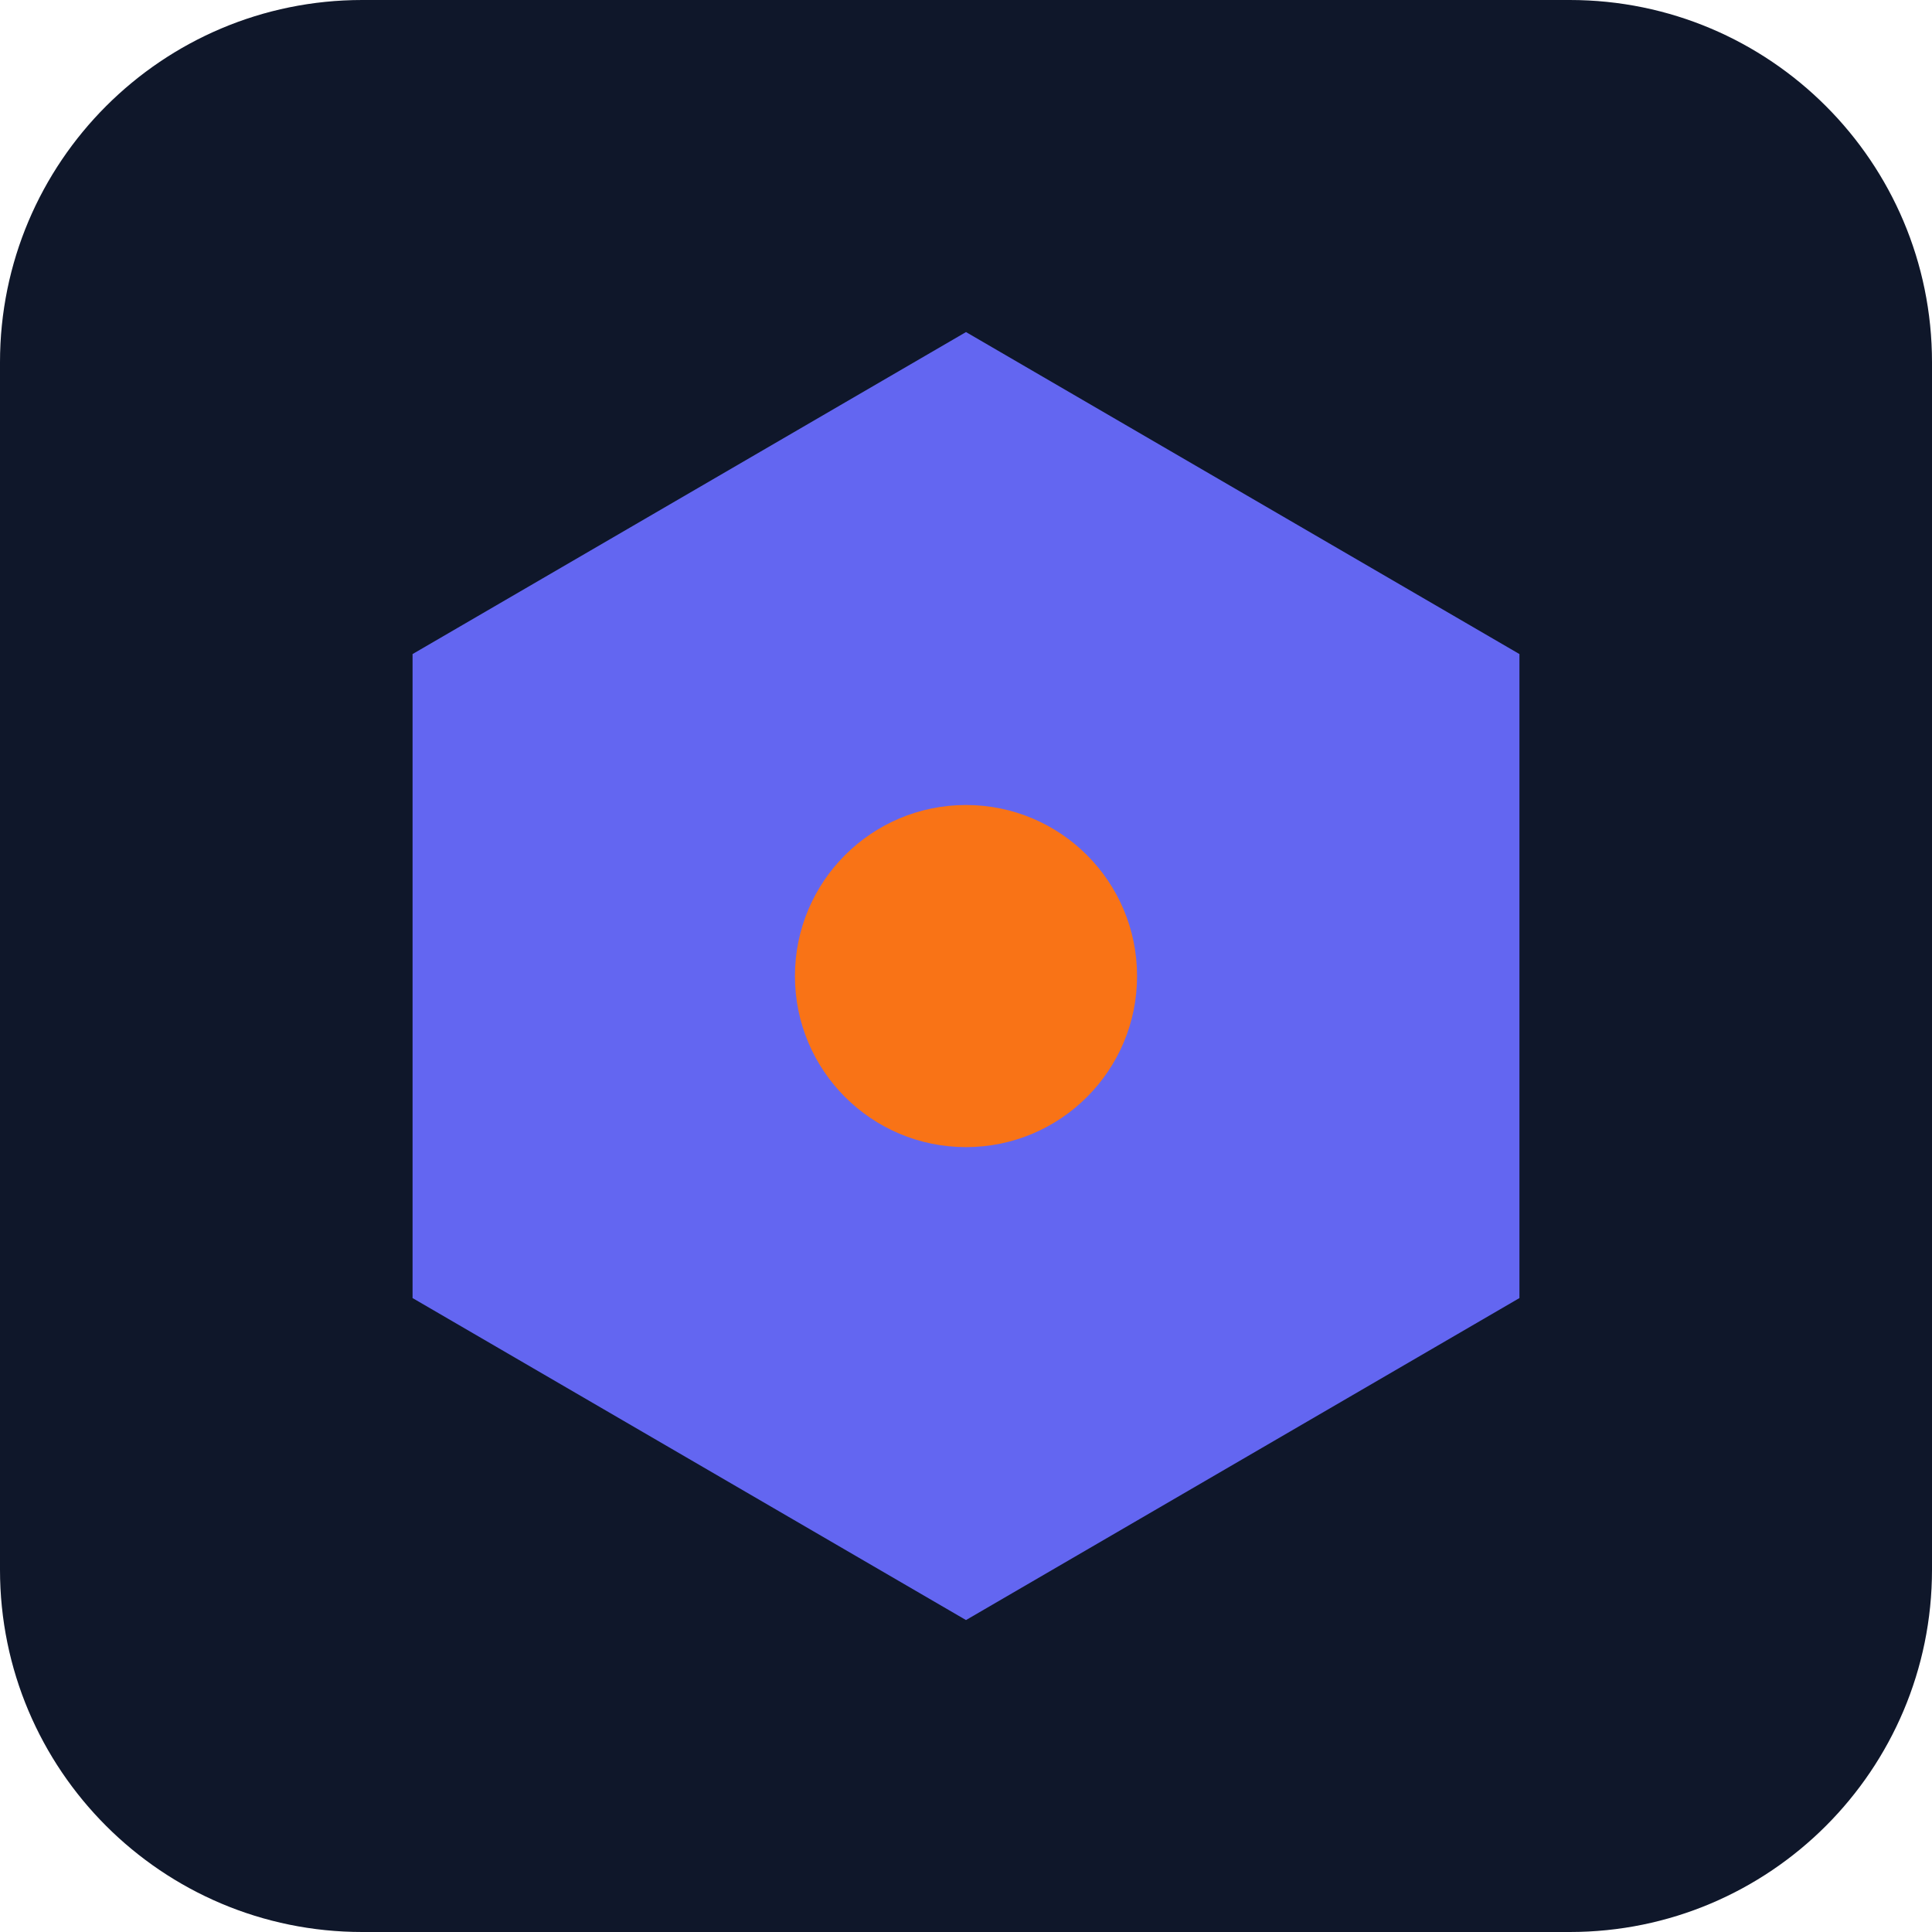
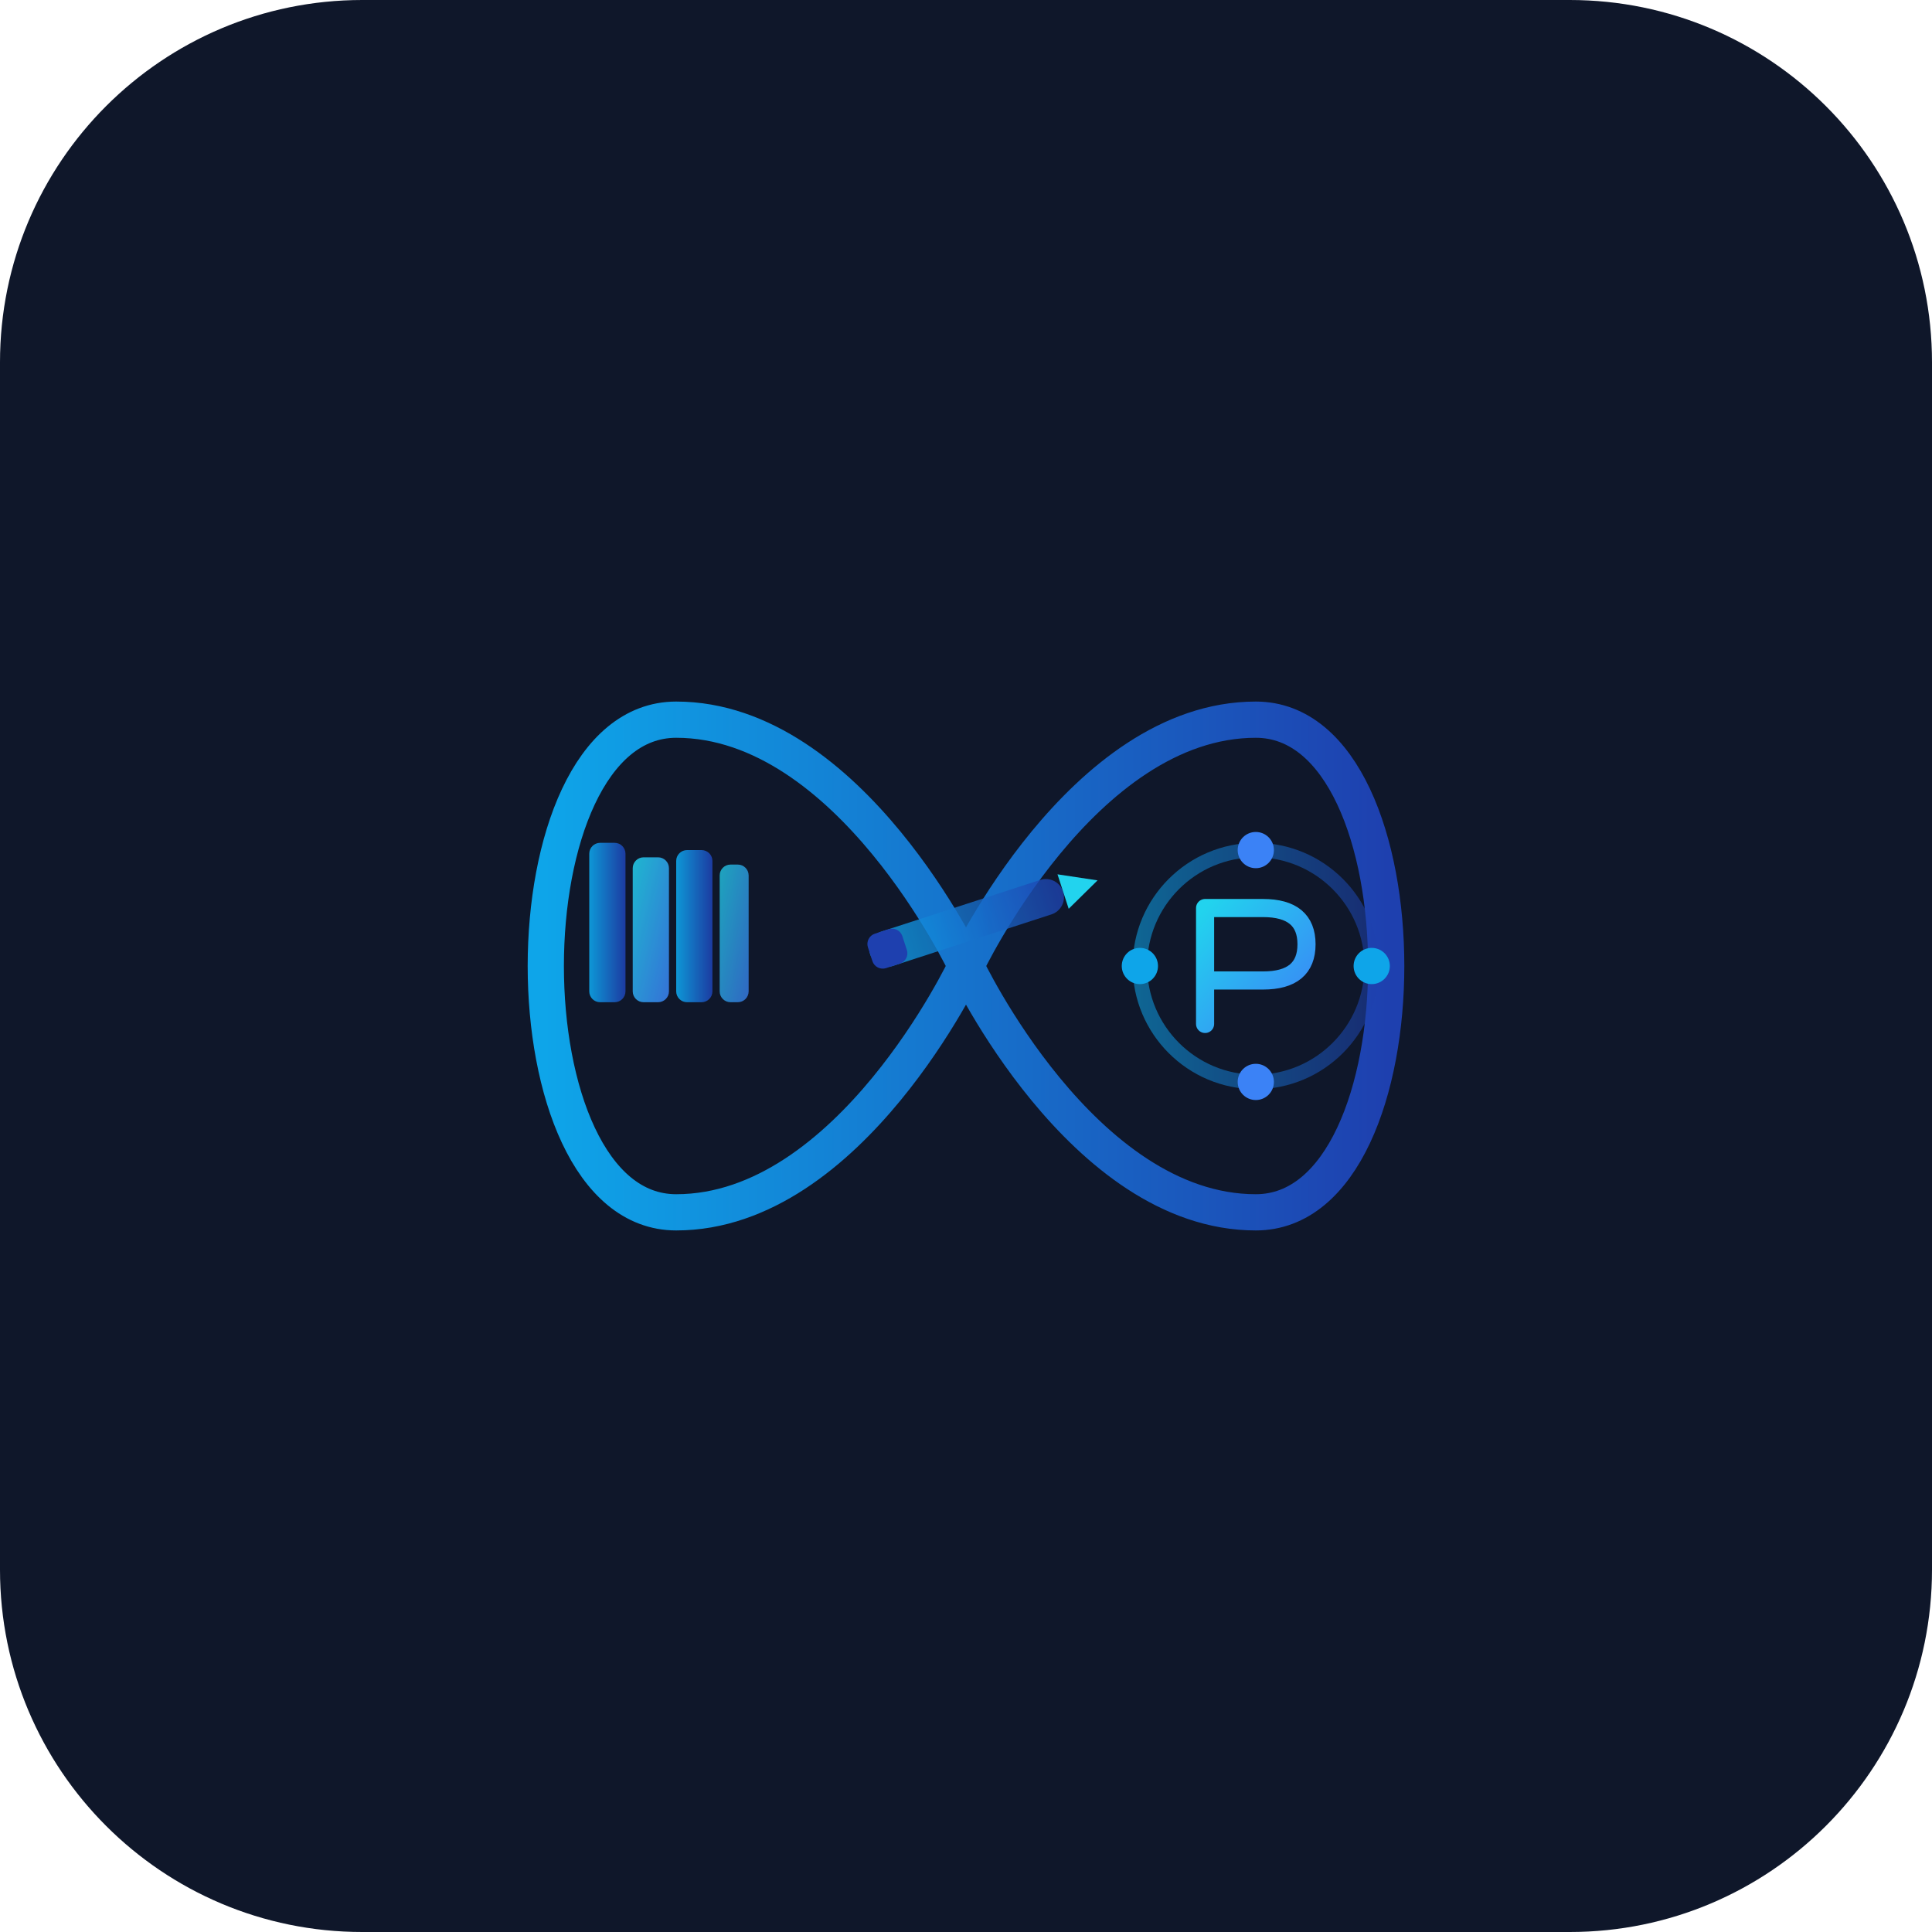
<svg xmlns="http://www.w3.org/2000/svg" viewBox="0 0 192 192" width="192" height="192">
  <rect width="192" height="192" rx="36" fill="#0F172A" />
-   <polygon points="96,33 151,65 151,129 96,161 41,129 41,65" fill="#6366F1" />
-   <circle cx="96" cy="97" r="17" fill="#F97316" />
+   <g transform="translate(38.4,60) scale(0.72)">
+     <defs>
+       <linearGradient id="g1" x1="0%" y1="0%" x2="100%" y2="0%">
+         <stop offset="0%" stop-color="#0EA5E9" />
+         <stop offset="100%" stop-color="#1E40AF" />
+       </linearGradient>
+       <linearGradient id="g2" x1="0%" y1="0%" x2="100%" y2="100%">
+         <stop offset="0%" stop-color="#22D3EE" />
+         <stop offset="100%" stop-color="#3B82F6" />
+       </linearGradient>
+     </defs>
+     <path d="M80 50 C80 50 64 16 40 16 C16 16 16 84 40 84 C64 84 80 50 80 50 C80 50 96 16 120 16 C144 16 144 84 120 84 C96 84 80 50 80 50Z" stroke="url(#g1)" stroke-width="5" fill="none" stroke-linecap="round" stroke-linejoin="round" />
+     <rect x="28" y="33" width="5" height="22" rx="1.5" fill="url(#g1)" opacity="0.9" />
+     <rect x="34" y="35" width="5" height="20" rx="1.5" fill="url(#g2)" opacity="0.85" />
+     <rect x="40" y="34" width="5" height="21" rx="1.5" fill="url(#g1)" opacity="0.9" />
+     <rect x="46" y="36" width="4" height="19" rx="1.5" fill="url(#g2)" opacity="0.75" />
+     <circle cx="120" cy="50" r="16" stroke="url(#g1)" stroke-width="2" fill="none" opacity="0.55" />
+     <circle cx="104" cy="50" r="2.5" fill="#0EA5E9" />
+     <circle cx="136" cy="50" r="2.5" fill="#0EA5E9" />
+     <circle cx="120" cy="34" r="2.5" fill="#3B82F6" />
+     <circle cx="120" cy="66" r="2.5" fill="#3B82F6" />
+     <path d="M113 42 L113 58 M113 42 L121 42 Q127 42 127 47 Q127 52 121 52 L113 52" stroke="url(#g2)" stroke-width="2.5" fill="none" stroke-linecap="round" stroke-linejoin="round" />
+     <g transform="translate(66,46) rotate(-18)">
+       <rect x="0" y="0" width="28" height="5" rx="2.5" fill="url(#g1)" opacity="0.8" />
+       <polygon points="28,0 28,5 33,2.5" fill="#22D3EE" />
+       <rect x="0" y="0" width="5" height="5" rx="1.5" fill="#1E40AF" />
+     </g>
+   </g>
</svg>
